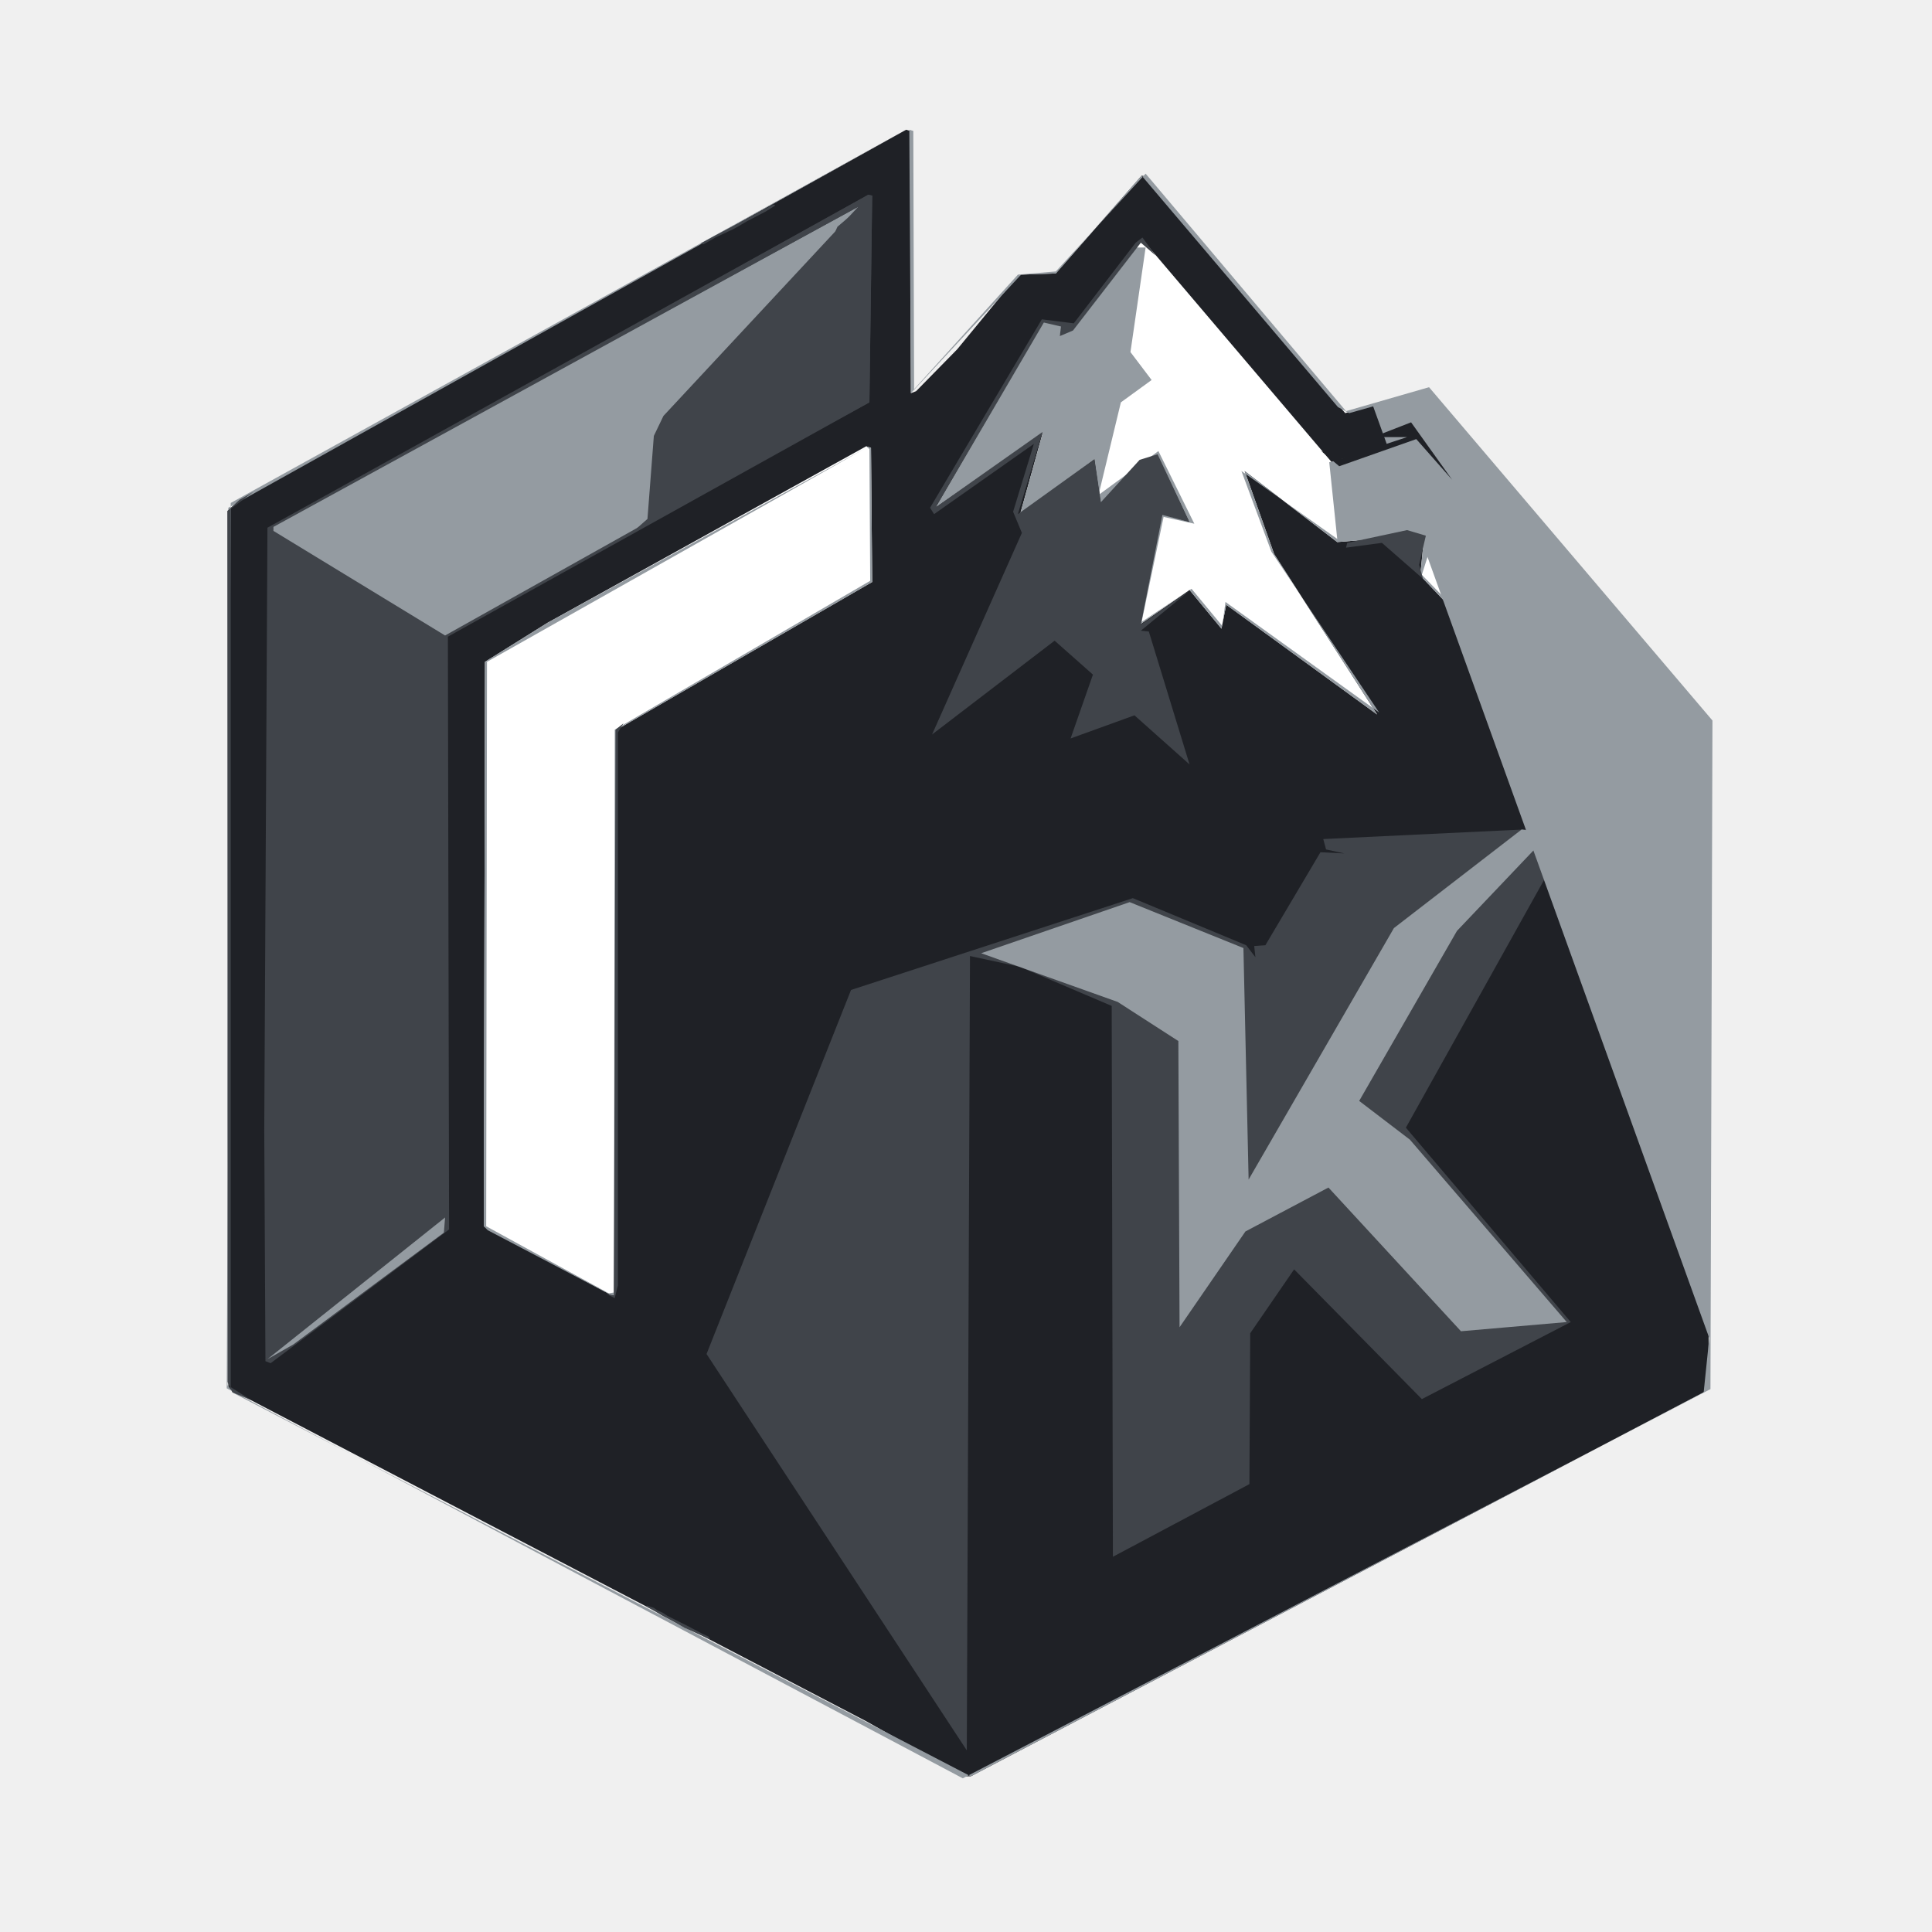
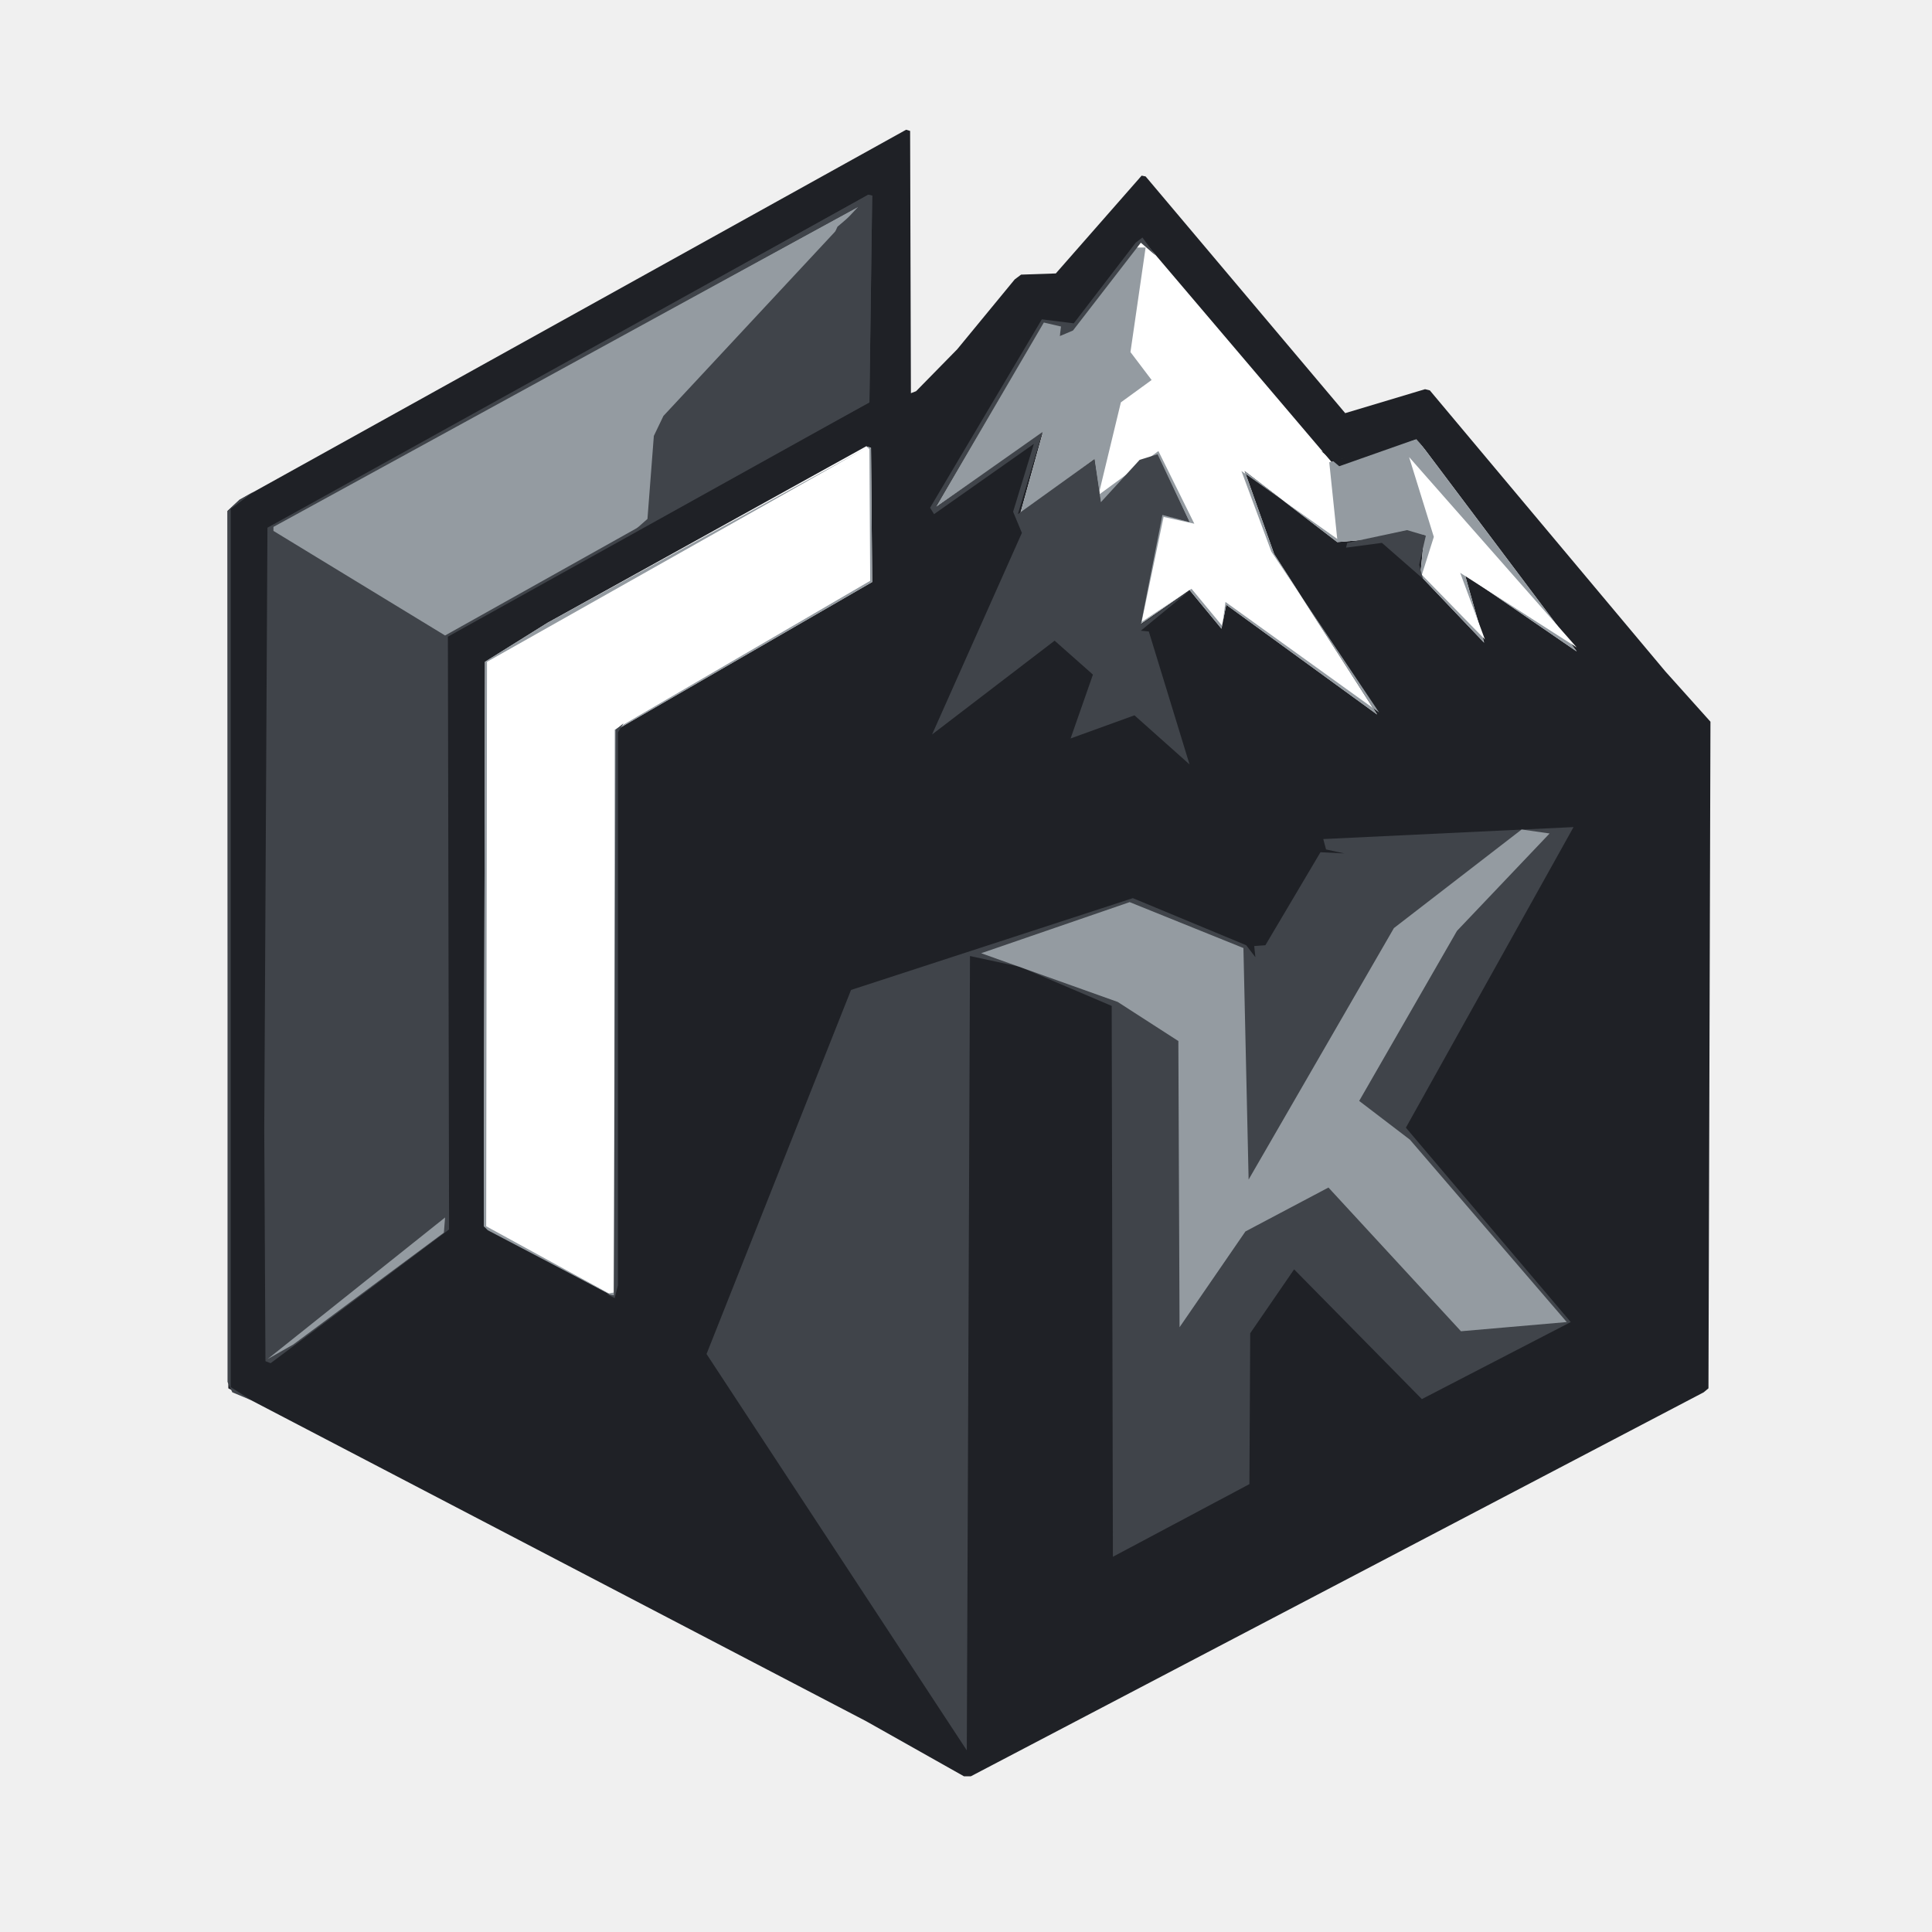
<svg xmlns="http://www.w3.org/2000/svg" width="484" height="484" viewBox="0 0 484 484">
-   <path d="M227.0,32.5L228.0,32.8 L228.2,98.5 L229.5,98.0 L239.8,87.5 L254.2,70.0 L255.8,68.8 L264.5,68.5 L286.0,44.0 L287.0,44.2 L337.0,103.5 L357.0,97.5 L358.2,97.8 L417.2,168.2 L428.5,180.8 L428.0,347.8 L426.8,348.8 L243.2,445.0 L241.5,445.0 L217.0,431.2 L57.2,347.8 L57.0,128.0 L60.0,125.2 Z" fill="#1F2126" />
-   <path d="M394.2,207.2L352.2,282.5 L393.5,331.2 L356.2,350.5 L324.2,318.0 L313.2,334.0 L313.0,371.8 L278.8,390.0 L278.5,252.0 L255.5,242.2 L243.0,239.5 L242.2,438.5 L177.0,339.2 L213.2,248.0 L283.8,225.0 L312.2,236.8 L314.5,239.8 L314.2,237.0 L317.0,236.8 L330.8,213.5 L336.8,213.8 L332.2,212.8 L331.5,210.2 Z" fill="#40444A" />
-   <path d="M217.5,48.8L218.5,49.0 L217.8,100.8 L112.2,159.5 L112.5,308.0 L67.8,341.5 L66.5,341.0 L66.2,283.0 L67.0,132.2 Z" fill="#40444A" />
-   <path d="M217.0,111.8L218.2,112.2 L218.5,145.8 L154.5,182.8 L153.8,324.8 L121.2,307.2 L121.5,165.8 L137.2,156.0 Z" fill="#FFFFFF" />
-   <path d="M286.2,60.0L333.8,116.0 L355.0,110.0 L398.0,163.2 L367.0,144.0 L371.8,161.0 L355.8,144.2 L356.8,134.0 L335.0,135.8 L311.8,118.0 L319.2,138.8 L345.0,179.0 L307.2,151.5 L306.0,157.5 L298.0,147.8 L285.5,156.5 L289.8,131.5 L291.2,128.8 L298.0,130.8 L290.0,114.0 L285.5,115.5 L275.8,126.0 L274.2,115.0 L255.5,129.0 L261.2,108.5 L234.5,127.0 L261.5,80.5 L266.0,81.8 L265.5,84.2 L268.8,82.5 Z" fill="#FFFFFF" />
-   <path d="M381.2,207.8L388.2,208.8 L365.0,233.2 L340.5,275.8 L353.2,285.5 L392.5,331.2 L366.0,333.5 L332.8,297.5 L312.0,308.5 L295.5,332.5 L295.2,260.8 L280.0,251.0 L245.8,238.8 L283.0,226.0 L311.5,237.5 L312.8,295.5 L349.2,232.5 Z" fill="#949BA1" />
-   <path d="M215.0,51.8L214.5,52.8 L209.8,56.8 L208.8,59.0 L184.8,84.5 L174.2,97.0 L166.2,104.5 L164.0,109.2 L162.5,130.0 L161.5,131.2 L111.5,159.2 L68.5,133.0 L68.5,132.0 Z" fill="#949BA1" />
-   <path d="M355.0,110.0L398.0,163.2 L367.0,144.0 L371.8,161.0 L355.8,144.2 L356.8,134.0 L335.0,135.8 L311.8,118.0 L319.2,138.8 L345.0,179.0 L307.2,151.5 L306.0,157.5 L298.0,147.8 L285.5,156.5 L289.8,131.5 L291.2,128.8 L298.0,130.8 L290.0,114.0 L285.5,115.5 L275.8,126.0 L274.2,115.0 L255.5,129.0 L261.2,108.5 L234.5,127.0 L261.5,80.5 L266.0,81.8 L265.5,84.2 L268.8,82.5 L284.2,62.0 L287.0,62.0 L283.2,88.2 L288.5,95.2 L280.8,100.8 L275.2,124.0 L290.2,113.0 L299.2,131.2 L291.5,129.5 L286.0,155.8 L298.5,147.5 L306.2,156.8 L307.0,150.8 L345.5,178.5 L318.5,138.2 L311.0,118.0 L335.0,135.0 L333.0,115.8 Z" fill="#949BA1" />
-   <path d="M286.2,59.5L289.5,64.0 L285.8,60.8 L268.8,82.8 L265.5,84.2 L265.8,81.8 L261.5,80.8 L234.5,127.0 L261.2,108.2 L255.0,128.8 L274.2,115.0 L275.8,125.8 L285.5,115.2 L290.0,113.8 L298.0,130.8 L291.2,129.0 L285.8,156.5 L298.2,147.8 L285.8,158.0 L287.8,158.2 L298.0,191.5 L284.2,179.2 L268.2,185.0 L273.8,169.0 L264.2,160.5 L233.5,184.0 L256.0,133.5 L253.8,128.2 L259.0,111.2 L234.0,128.8 L233.0,127.2 L261.0,80.0 L269.0,81.0 L284.5,60.8 Z" fill="#40444A" />
-   <path d="M217.5,48.8L218.5,49.0 L217.8,100.8 L158.8,133.0 L162.2,130.0 L163.8,109.2 L166.2,104.2 L215.0,51.8 L97.5,115.8 Z" fill="#40444A" />
-   <path d="M111.5,305.0L111.2,308.8 L73.5,336.8 L67.0,340.5 Z" fill="#949BA1" />
-   <path d="M397.2,162.2L365.8,143.5 L372.0,160.2 L356.2,144.0 L359.2,134.5 L353.0,114.5 Z" fill="#FFFFFF" />
-   <path d="M228.8,32.8L229.0,97.5 L255.0,68.8 L264.5,68.0 L287.0,43.5 L337.2,103.0 L358.0,97.0 L429.0,180.5 L428.5,348.0 L241.2,445.5 L56.8,347.8 L57.8,126.0 L227.0,32.5 L57.2,127.2 L57.0,347.0 L58.5,349.0 L243.2,445.0 L426.8,348.8 L428.2,335.2 L344.0,101.8 L338.0,103.5 L335.2,102.0 L286.0,44.0 L264.5,68.5 L255.8,68.8 L228.2,98.5 L227.8,32.5 Z" fill="#949BA1" />
-   <path d="M217.0,111.8L218.2,112.2 L218.5,145.8 L154.5,182.8 L153.8,324.8 L122.2,308.2 L121.2,307.2 L121.5,165.8 L137.2,156.0 L217.0,112.2 L122.0,165.8 L121.8,307.2 L152.5,324.0 L153.8,323.8 L154.0,182.8 L218.0,145.5 L217.8,112.5 Z" fill="#949BA1" />
-   <path d="M63.5,123.2L57.8,127.5 L57.8,347.5 L63.0,350.8 L58.2,348.8 L57.0,346.2 L57.0,128.0 L60.0,125.2 Z" fill="#40444A" />
-   <path d="M156.2,181.2L154.8,183.5 L154.8,322.0 L154.0,325.2 L152.0,324.2 L153.8,324.5 L154.2,182.8 Z" fill="#40444A" />
-   <path d="M337.5,136.0L352.5,132.8 L357.2,134.2 L355.5,141.5 L356.5,145.0 L346.2,136.0 L337.2,137.2 Z" fill="#40444A" />
-   <path d="M353.5,105.8L363.8,120.2 L354.8,110.0 L335.5,116.8 L331.0,113.0 L335.8,115.0 L352.5,109.5 L344.0,109.5 Z" fill="#1F2126" />
-   <path d="M193.8,51.2L194.2,51.5 L191.8,53.0 L187.0,55.5 L184.8,56.8 L183.5,57.5 L179.2,59.5 L177.5,60.5 L176.2,61.2 L175.5,61.0 L178.8,59.2 L182.0,57.5 L184.5,56.2 L190.0,53.2 Z" fill="#40444A" />
-   <path d="M162.0,402.2L163.8,402.8 L164.8,403.5 L166.0,404.0 L167.2,404.8 L170.0,406.2 L172.0,407.2 L175.8,409.2 L177.5,410.0 L178.0,410.8 L176.8,410.2 L171.5,407.8 L169.2,406.5 L166.0,404.8 L163.8,403.5 L162.0,402.5 Z" fill="#40444A" />
+   <path d="M227.0,32.5 L228.0,32.8 L228.2,98.5 L229.5,98.0 L239.8,87.5 L254.2,70.0 L255.8,68.8 L264.5,68.5 L286.0,44.0 L287.0,44.2 L337.0,103.5 L357.0,97.5 L358.2,97.8 L417.2,168.2 L428.5,180.8 L428.0,347.8 L426.8,348.8 L243.2,445.0 L241.5,445.0 L217.0,431.2 L57.2,347.8 L57.0,128.0 L60.0,125.2 Z" fill="#1F2126" />
+   <path d="M394.2,207.2 L352.2,282.5 L393.5,331.2 L356.2,350.5 L324.2,318.0 L313.2,334.0 L313.0,371.8 L278.8,390.0 L278.5,252.0 L255.5,242.2 L243.0,239.5 L242.2,438.5 L177.0,339.2 L213.2,248.0 L283.8,225.0 L312.2,236.8 L314.5,239.8 L314.2,237.0 L317.0,236.8 L330.8,213.5 L336.8,213.8 L332.2,212.8 L331.5,210.2 Z" fill="#40444A" />
+   <path d="M217.5,48.8 L218.5,49.0 L217.8,100.8 L112.2,159.5 L112.5,308.0 L67.8,341.5 L66.5,341.0 L66.2,283.0 L67.0,132.2 Z" fill="#40444A" />
+   <path d="M217.0,111.8 L218.2,112.2 L218.5,145.8 L154.5,182.8 L153.8,324.8 L121.2,307.2 L121.5,165.8 L137.2,156.0 Z" fill="#FFFFFF" />
+   <path d="M286.2,60.0 L333.8,116.0 L355.0,110.0 L395.0,163.2 L367.0,144.0 L371.8,161.0 L355.8,144.2 L356.8,134.0 L335.0,135.8 L311.8,118.0 L319.2,138.8 L345.0,179.0 L307.2,151.5 L306.0,157.5 L298.0,147.8 L285.5,156.5 L289.8,131.5 L291.2,128.8 L298.0,130.8 L290.0,114.0 L285.5,115.5 L275.8,126.0 L274.2,115.0 L255.5,129.0 L261.2,108.5 L234.5,127.0 L261.5,80.5 L266.0,81.8 L265.5,84.2 L268.8,82.5 Z" fill="#FFFFFF" />
+   <path d="M381.2,207.8 L388.2,208.8 L365.0,233.2 L340.5,275.8 L353.2,285.5 L392.5,331.2 L366.0,333.5 L332.8,297.5 L312.0,308.5 L295.5,332.5 L295.2,260.8 L280.0,251.0 L245.8,238.8 L283.0,226.0 L311.5,237.5 L312.8,295.5 L349.2,232.5 Z" fill="#949BA1" />
+   <path d="M215.0,51.8 L214.5,52.8 L209.8,56.8 L208.8,59.0 L184.8,84.5 L174.2,97.0 L166.2,104.5 L164.0,109.2 L162.5,130.0 L161.5,131.2 L111.5,159.2 L68.5,133.0 L68.5,132.0 Z" fill="#949BA1" />
+   <path d="M355.0,110.0 L395.0,163.2 L367.0,144.0 L371.8,161.0 L355.8,144.2 L356.8,134.0 L335.0,135.8 L311.8,118.0 L319.2,138.8 L345.0,179.0 L307.2,151.5 L306.0,157.5 L298.0,147.8 L285.5,156.5 L289.8,131.5 L291.2,128.8 L298.0,130.8 L290.0,114.0 L285.5,115.5 L275.8,126.0 L274.2,115.0 L255.5,129.0 L261.2,108.5 L234.5,127.0 L261.5,80.5 L266.0,81.8 L265.5,84.2 L268.8,82.5 L284.2,62.0 L287.0,62.0 L283.2,88.2 L288.5,95.2 L280.8,100.8 L275.2,124.0 L290.2,113.0 L299.2,131.2 L291.5,129.5 L286.0,155.8 L298.5,147.5 L306.2,156.8 L307.0,150.8 L345.5,178.5 L318.5,138.2 L311.0,118.0 L335.0,135.0 L333.0,115.8 Z" fill="#949BA1" />
+   <path d="M286.2,59.5 L289.5,64.0 L285.8,60.8 L268.8,82.8 L265.5,84.2 L265.8,81.8 L261.5,80.8 L234.5,127.0 L261.2,108.2 L255.0,128.8 L274.2,115.0 L275.8,125.8 L285.5,115.2 L290.0,113.8 L298.0,130.8 L291.2,129.0 L285.8,156.5 L298.2,147.8 L285.8,158.0 L287.8,158.2 L298.0,191.5 L284.2,179.2 L268.2,185.0 L273.8,169.0 L264.2,160.5 L233.5,184.0 L256.0,133.5 L253.8,128.2 L259.0,111.2 L234.0,128.8 L233.0,127.2 L261.0,80.0 L269.0,81.0 L284.5,60.8 Z" fill="#40444A" />
+   <path d="M217.5,48.8 L218.5,49.0 L217.8,100.8 L158.8,133.0 L162.2,130.0 L163.8,109.2 L166.2,104.2 L215.0,51.8 L97.5,115.8 Z" fill="#40444A" />
+   <path d="M395.0,162.2 L365.8,143.5 L372.0,160.2 L356.2,144.0 L359.2,134.5 L353.0,114.5 Z" fill="#FFFFFF" />
+   <path d="M217.0,111.8 L218.2,112.2 L218.5,145.8 L154.5,182.8 L153.8,324.8 L122.2,308.2 L121.2,307.2 L121.5,165.8 L137.2,156.0 L217.0,112.2 L122.0,165.8 L121.8,307.2 L152.5,324.0 L153.8,323.8 L154.0,182.8 L218.0,145.5 L217.8,112.5 Z" fill="#949BA1" />
+   <path d="M63.5,123.2 L57.8,127.5 L57.8,347.5 L63.0,350.8 L58.2,348.8 L57.0,346.2 L57.0,128.0 L60.0,125.2 Z" fill="#40444A" />
+   <path d="M156.2,181.2 L154.8,183.5 L154.8,322.0 L154.0,325.2 L152.0,324.2 L153.8,324.5 L154.2,182.8 Z" fill="#40444A" />
+   <path d="M111.5,305.0 L111.2,308.8 L73.5,336.8 L67.0,340.5 Z" fill="#949BA1" />
+   <path d="M337.5,136.0 L352.5,132.8 L357.2,134.2 L355.5,141.5 L356.5,145.0 L346.2,136.0 L337.2,137.2 Z" fill="#40444A" />
+   <path d="M353.5,105.8 L363.8,120.2 L354.8,110.0 L335.5,116.8 L331.0,113.0 L335.8,115.0 L352.5,109.5 L344.0,109.5 Z" fill="#1F2126" />
</svg>
